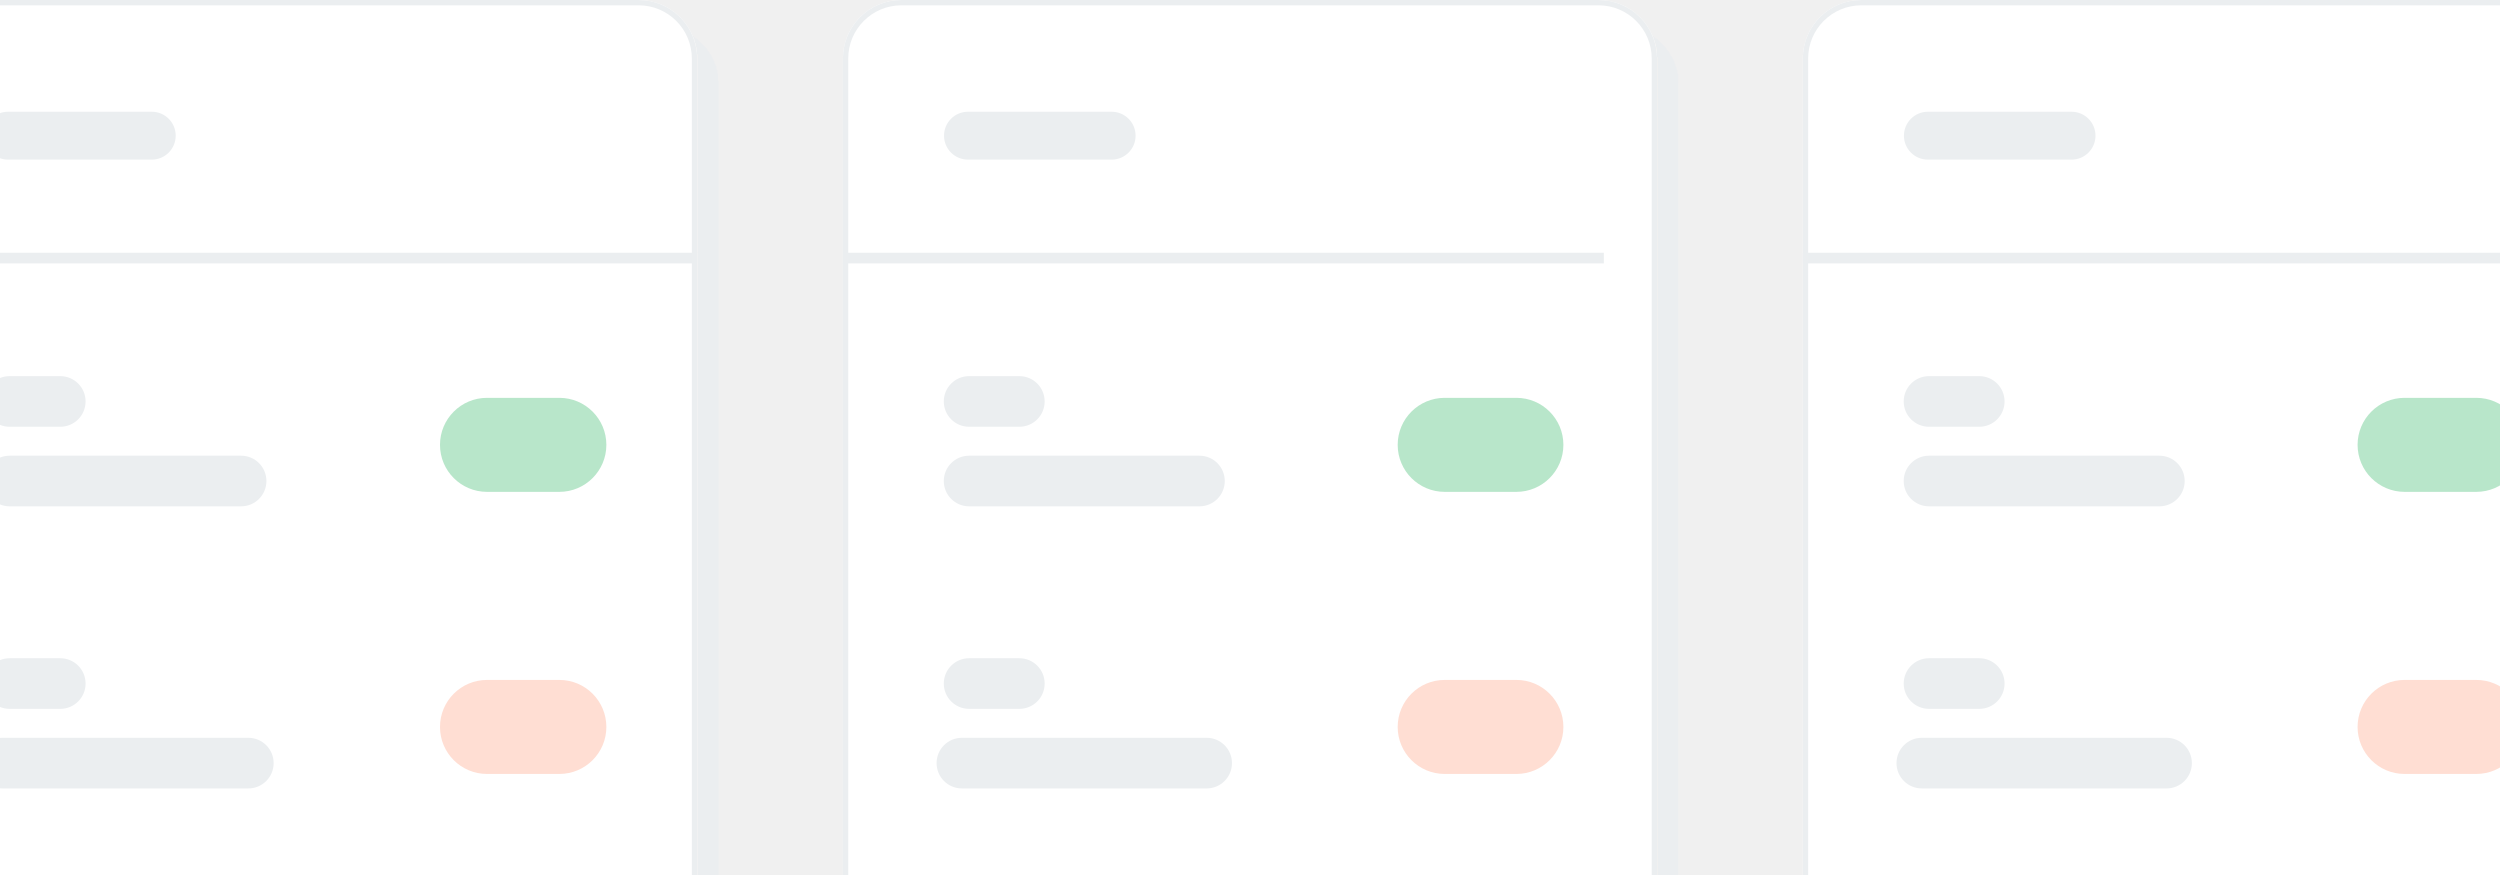
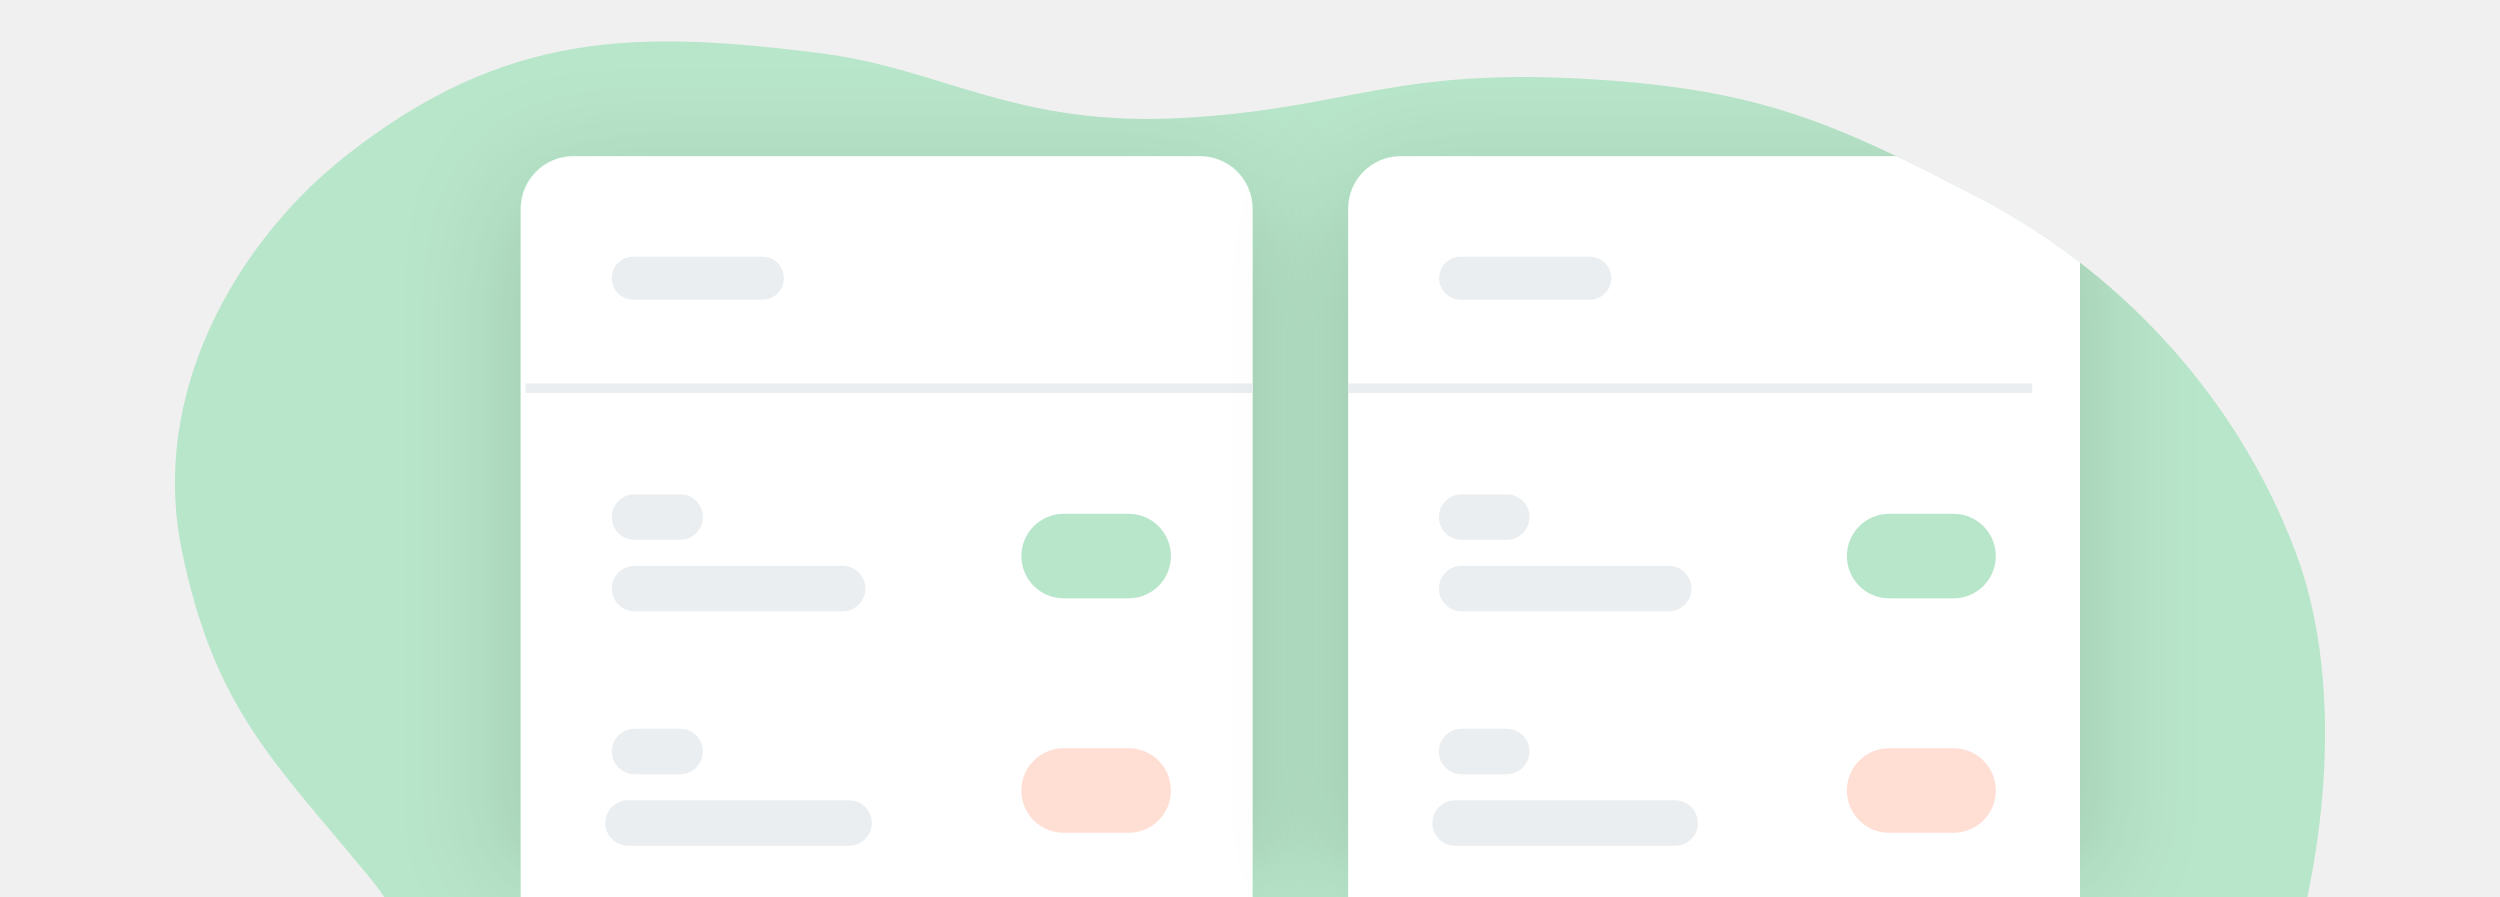
- <svg xmlns="http://www.w3.org/2000/svg" width="343" height="120" viewBox="0 0 343 120" fill="none">
-   <g clip-path="url(#clip0_1657_37513)">
-     <g filter="url(#filter0_d_1657_37513)">
-       <rect x="-16.047" width="111.697" height="151.85" rx="8.031" fill="white" />
-       <rect x="-15.682" y="0.365" width="110.967" height="151.12" rx="7.665" stroke="#EBEEF0" stroke-width="0.73" />
+ <svg xmlns="http://www.w3.org/2000/svg" width="343" height="123" viewBox="0 0 343 123" fill="none">
+   <g clip-path="url(#clip0_2898_16651)">
+     <path d="M41.064 27.146C43.126 25.019 45.3 23.058 47.574 21.278C69.418 4.125 87.465 4.153 112.45 7.283C129.341 9.399 139.209 17.45 162.238 16.183C185.267 14.917 191.167 9.056 219.355 10.934C241.67 12.42 251.679 16.83 271.518 27.146C289.878 36.695 306.549 53.47 314.926 75.655C329.287 113.681 303.683 182.121 269.346 185.348C244.465 187.687 223.932 160.105 198.819 166.493C183.349 170.429 174.173 186.937 162.238 197.832C148.313 210.543 118.316 209.744 102.011 202.961C86.473 196.497 71.358 183.685 66.283 164.816C62.42 150.447 61.367 133.318 50.55 120.194C37.46 104.311 29.463 97.226 24.969 75.655C21.066 56.92 29.463 39.149 41.064 27.146Z" fill="#B8E6CA" />
+     <mask id="mask0_2898_16651" style="mask-type:alpha" maskUnits="userSpaceOnUse" x="24" y="5" width="295" height="203">
+       <path d="M41.064 27.146C43.126 25.019 45.3 23.058 47.574 21.278C69.418 4.125 87.465 4.153 112.45 7.283C129.341 9.399 139.209 17.45 162.238 16.183C185.267 14.917 191.167 9.056 219.355 10.934C241.67 12.42 251.679 16.83 271.518 27.146C289.878 36.695 306.549 53.47 314.926 75.655C329.287 113.681 303.683 182.121 269.346 185.348C244.465 187.687 223.932 160.105 198.819 166.493C183.349 170.429 174.173 186.937 162.238 197.832C148.313 210.543 118.316 209.744 102.011 202.961C86.473 196.497 71.358 183.685 66.283 164.816C62.42 150.447 61.367 133.318 50.55 120.194C37.46 104.311 29.463 97.226 24.969 75.655C21.066 56.92 29.463 39.149 41.064 27.146Z" fill="#B8E6CA" />
+     </mask>
+     <g mask="url(#mask0_2898_16651)">
+       <g filter="url(#filter0_d_2898_16651)">
+         <rect x="71.449" y="21.433" width="100.401" height="136.493" rx="7.218" fill="white" />
+       </g>
+       <rect x="83.941" y="77.631" width="34.79" height="6.244" rx="3.122" fill="#EBEEF0" />
+       <rect x="83.941" y="67.819" width="12.489" height="6.244" rx="3.122" fill="#EBEEF0" />
+       <rect x="83.941" y="99.983" width="12.489" height="6.244" rx="3.122" fill="#EBEEF0" />
+       <path d="M140.133 76.293C140.133 73.091 142.729 70.495 145.931 70.495H154.852C158.054 70.495 160.65 73.091 160.65 76.293C160.65 79.495 158.054 82.091 154.852 82.091H145.931C142.729 82.091 140.133 79.495 140.133 76.293Z" fill="#B8E6CA" />
+       <rect x="83.926" y="35.213" width="23.624" height="5.906" rx="2.953" fill="#EBEEF0" />
+       <path d="M140.133 108.458C140.133 105.256 142.729 102.66 145.931 102.66H154.852C158.054 102.66 160.65 105.256 160.65 108.458C160.65 111.661 158.054 114.257 154.852 114.257H145.931C142.729 114.257 140.133 111.661 140.133 108.458Z" fill="#FFDED3" />
+       <rect x="83.043" y="109.796" width="36.574" height="6.244" rx="3.122" fill="#EBEEF0" />
+       <path d="M171.848 53.259L72.103 53.259" stroke="#EBEEF0" stroke-width="1.312" />
+       <g filter="url(#filter1_d_2898_16651)">
+         <rect x="184.973" y="21.433" width="100.401" height="136.493" rx="7.218" fill="white" />
+       </g>
+       <rect x="197.414" y="77.631" width="34.652" height="6.244" rx="3.122" fill="#EBEEF0" />
+       <rect x="197.414" y="67.819" width="12.439" height="6.244" rx="3.122" fill="#EBEEF0" />
+       <rect x="197.41" y="99.983" width="12.439" height="6.244" rx="3.122" fill="#EBEEF0" />
+       <path d="M253.391 76.293C253.391 73.091 255.987 70.495 259.189 70.495H268.028C271.23 70.495 273.826 73.091 273.826 76.293C273.826 79.495 271.23 82.091 268.028 82.091H259.189C255.987 82.091 253.391 79.495 253.391 76.293Z" fill="#B8E6CA" />
+       <rect x="197.449" y="35.213" width="23.624" height="5.906" rx="2.953" fill="#EBEEF0" />
+       <path d="M278.82 53.259L184.982 53.259" stroke="#EBEEF0" stroke-width="1.312" />
+       <path d="M253.391 108.458C253.391 105.256 255.987 102.66 259.189 102.66H268.028C271.23 102.66 273.826 105.256 273.826 108.458C273.826 111.661 271.23 114.257 268.028 114.257H259.189C255.987 114.257 253.391 111.661 253.391 108.458Z" fill="#FFDED3" />
+       <rect x="196.523" y="109.796" width="36.429" height="6.244" rx="3.122" fill="#EBEEF0" />
    </g>
-     <rect x="-2.152" y="62.522" width="38.704" height="6.947" rx="3.473" fill="#EBEEF0" />
-     <rect x="-2.152" y="51.605" width="13.894" height="6.947" rx="3.473" fill="#EBEEF0" />
-     <rect x="-2.152" y="90.309" width="13.894" height="6.947" rx="3.473" fill="#EBEEF0" />
-     <path d="M60.367 61.033C60.367 57.471 63.255 54.583 66.818 54.583H76.742C80.305 54.583 83.193 57.471 83.193 61.033C83.193 64.596 80.305 67.484 76.742 67.484H66.818C63.255 67.484 60.367 64.596 60.367 61.033Z" fill="#B8E6CA" />
-     <rect x="-2.176" y="15.331" width="26.282" height="6.57" rx="3.285" fill="#EBEEF0" />
-     <path d="M60.367 99.737C60.367 96.174 63.255 93.286 66.818 93.286H76.742C80.305 93.286 83.193 96.174 83.193 99.737C83.193 103.299 80.305 106.187 76.742 106.187H66.818C63.255 106.187 60.367 103.299 60.367 99.737Z" fill="#FFDED3" />
-     <rect x="-3.145" y="101.226" width="40.689" height="6.947" rx="3.473" fill="#EBEEF0" />
-     <path d="M95.648 35.407L-15.319 35.407" stroke="#EBEEF0" stroke-width="1.46" />
-     <g filter="url(#filter1_d_1657_37513)">
-       <rect x="115.648" width="111.697" height="151.85" rx="8.031" fill="white" />
-       <rect x="116.013" y="0.365" width="110.967" height="151.12" rx="7.665" stroke="#EBEEF0" stroke-width="0.73" />
-     </g>
-     <rect x="129.488" y="62.522" width="38.55" height="6.947" rx="3.473" fill="#EBEEF0" />
-     <rect x="129.488" y="51.605" width="13.839" height="6.947" rx="3.473" fill="#EBEEF0" />
-     <rect x="129.488" y="90.309" width="13.839" height="6.947" rx="3.473" fill="#EBEEF0" />
-     <path d="M191.762 61.033C191.762 57.471 194.65 54.583 198.212 54.583H208.046C211.608 54.583 214.497 57.471 214.497 61.033C214.497 64.596 211.608 67.484 208.046 67.484H198.212C194.65 67.484 191.762 64.596 191.762 61.033Z" fill="#B8E6CA" />
-     <rect x="129.52" y="15.331" width="26.282" height="6.57" rx="3.285" fill="#EBEEF0" />
-     <path d="M220.047 35.407L115.65 35.407" stroke="#EBEEF0" stroke-width="1.46" />
-     <path d="M191.762 99.737C191.762 96.174 194.65 93.286 198.212 93.286H208.046C211.608 93.286 214.497 96.174 214.497 99.737C214.497 103.299 211.608 106.187 208.046 106.187H198.212C194.65 106.187 191.762 103.299 191.762 99.737Z" fill="#FFDED3" />
-     <rect x="128.5" y="101.226" width="40.527" height="6.947" rx="3.473" fill="#EBEEF0" />
-     <g filter="url(#filter2_d_1657_37513)">
-       <rect x="247.348" width="111.697" height="151.85" rx="8.031" fill="white" />
-       <rect x="247.713" y="0.365" width="110.967" height="151.12" rx="7.665" stroke="#EBEEF0" stroke-width="0.73" />
-     </g>
-     <rect x="261.188" y="62.522" width="38.55" height="6.947" rx="3.473" fill="#EBEEF0" />
-     <rect x="261.188" y="51.605" width="13.839" height="6.947" rx="3.473" fill="#EBEEF0" />
-     <rect x="261.188" y="90.309" width="13.839" height="6.947" rx="3.473" fill="#EBEEF0" />
-     <path d="M323.461 61.033C323.461 57.471 326.349 54.583 329.912 54.583H339.745C343.308 54.583 346.196 57.471 346.196 61.033C346.196 64.596 343.308 67.484 339.745 67.484H329.912C326.349 67.484 323.461 64.596 323.461 61.033Z" fill="#B8E6CA" />
-     <rect x="261.219" y="15.331" width="26.282" height="6.57" rx="3.285" fill="#EBEEF0" />
-     <path d="M351.746 35.407L247.349 35.407" stroke="#EBEEF0" stroke-width="1.46" />
-     <path d="M323.461 99.737C323.461 96.174 326.349 93.286 329.912 93.286H339.745C343.308 93.286 346.196 96.174 346.196 99.737C346.196 103.299 343.308 106.187 339.745 106.187H329.912C326.349 106.187 323.461 103.299 323.461 99.737Z" fill="#FFDED3" />
-     <rect x="260.199" y="101.226" width="40.527" height="6.947" rx="3.473" fill="#EBEEF0" />
  </g>
  <defs>
-     <filter id="filter0_d_1657_37513" x="-16.047" y="0" width="114.616" height="155.5" filterUnits="userSpaceOnUse" color-interpolation-filters="sRGB">
+     <filter id="filter0_d_2898_16651" x="55.449" y="9.433" width="132.402" height="168.493" filterUnits="userSpaceOnUse" color-interpolation-filters="sRGB">
      <feFlood flood-opacity="0" result="BackgroundImageFix" />
      <feColorMatrix in="SourceAlpha" type="matrix" values="0 0 0 0 0 0 0 0 0 0 0 0 0 0 0 0 0 0 127 0" result="hardAlpha" />
-       <feOffset dx="2.92" dy="3.65" />
+       <feOffset dy="4" />
+       <feGaussianBlur stdDeviation="8" />
      <feComposite in2="hardAlpha" operator="out" />
-       <feColorMatrix type="matrix" values="0 0 0 0 0.922 0 0 0 0 0.933 0 0 0 0 0.941 0 0 0 1 0" />
-       <feBlend mode="normal" in2="BackgroundImageFix" result="effect1_dropShadow_1657_37513" />
-       <feBlend mode="normal" in="SourceGraphic" in2="effect1_dropShadow_1657_37513" result="shape" />
+       <feColorMatrix type="matrix" values="0 0 0 0 0 0 0 0 0 0 0 0 0 0 0 0 0 0 0.15 0" />
+       <feBlend mode="normal" in2="BackgroundImageFix" result="effect1_dropShadow_2898_16651" />
+       <feBlend mode="normal" in="SourceGraphic" in2="effect1_dropShadow_2898_16651" result="shape" />
    </filter>
-     <filter id="filter1_d_1657_37513" x="115.648" y="0" width="114.616" height="155.5" filterUnits="userSpaceOnUse" color-interpolation-filters="sRGB">
+     <filter id="filter1_d_2898_16651" x="168.973" y="9.433" width="132.402" height="168.493" filterUnits="userSpaceOnUse" color-interpolation-filters="sRGB">
      <feFlood flood-opacity="0" result="BackgroundImageFix" />
      <feColorMatrix in="SourceAlpha" type="matrix" values="0 0 0 0 0 0 0 0 0 0 0 0 0 0 0 0 0 0 127 0" result="hardAlpha" />
-       <feOffset dx="2.92" dy="3.65" />
+       <feOffset dy="4" />
+       <feGaussianBlur stdDeviation="8" />
      <feComposite in2="hardAlpha" operator="out" />
-       <feColorMatrix type="matrix" values="0 0 0 0 0.922 0 0 0 0 0.933 0 0 0 0 0.941 0 0 0 1 0" />
-       <feBlend mode="normal" in2="BackgroundImageFix" result="effect1_dropShadow_1657_37513" />
-       <feBlend mode="normal" in="SourceGraphic" in2="effect1_dropShadow_1657_37513" result="shape" />
+       <feColorMatrix type="matrix" values="0 0 0 0 0 0 0 0 0 0 0 0 0 0 0 0 0 0 0.15 0" />
+       <feBlend mode="normal" in2="BackgroundImageFix" result="effect1_dropShadow_2898_16651" />
+       <feBlend mode="normal" in="SourceGraphic" in2="effect1_dropShadow_2898_16651" result="shape" />
    </filter>
-     <filter id="filter2_d_1657_37513" x="247.348" y="0" width="114.616" height="155.5" filterUnits="userSpaceOnUse" color-interpolation-filters="sRGB">
-       <feFlood flood-opacity="0" result="BackgroundImageFix" />
-       <feColorMatrix in="SourceAlpha" type="matrix" values="0 0 0 0 0 0 0 0 0 0 0 0 0 0 0 0 0 0 127 0" result="hardAlpha" />
-       <feOffset dx="2.92" dy="3.65" />
-       <feComposite in2="hardAlpha" operator="out" />
-       <feColorMatrix type="matrix" values="0 0 0 0 0.922 0 0 0 0 0.933 0 0 0 0 0.941 0 0 0 1 0" />
-       <feBlend mode="normal" in2="BackgroundImageFix" result="effect1_dropShadow_1657_37513" />
-       <feBlend mode="normal" in="SourceGraphic" in2="effect1_dropShadow_1657_37513" result="shape" />
-     </filter>
-     <clipPath id="clip0_1657_37513">
-       <rect width="343" height="157.69" fill="white" />
+     <clipPath id="clip0_2898_16651">
+       <rect width="343" height="128" fill="white" />
    </clipPath>
  </defs>
</svg>
